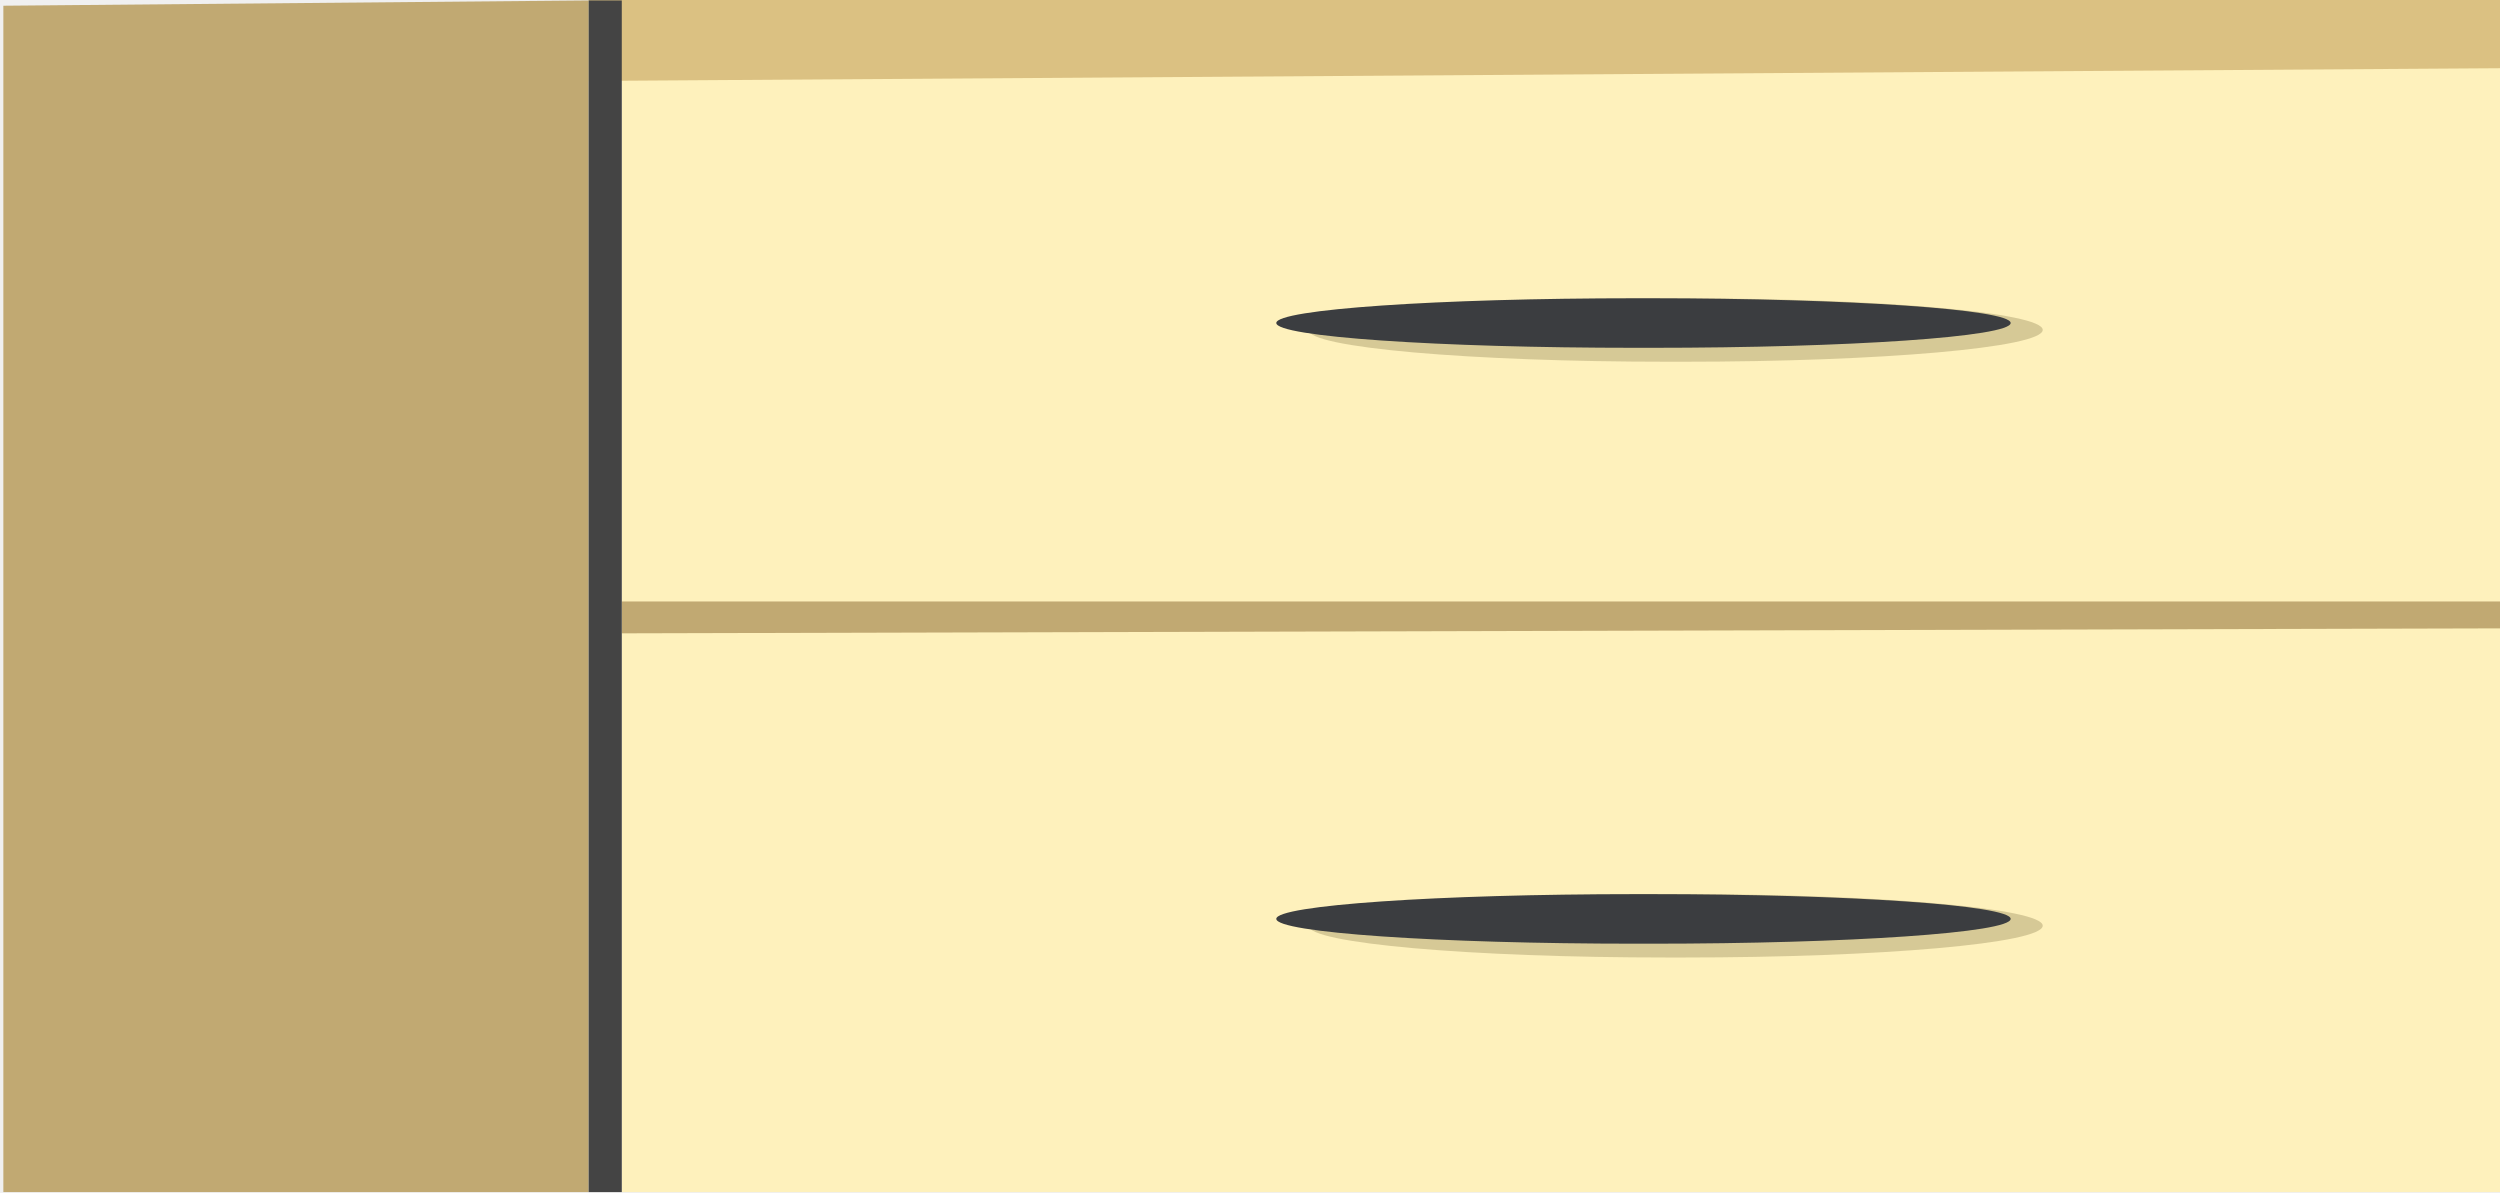
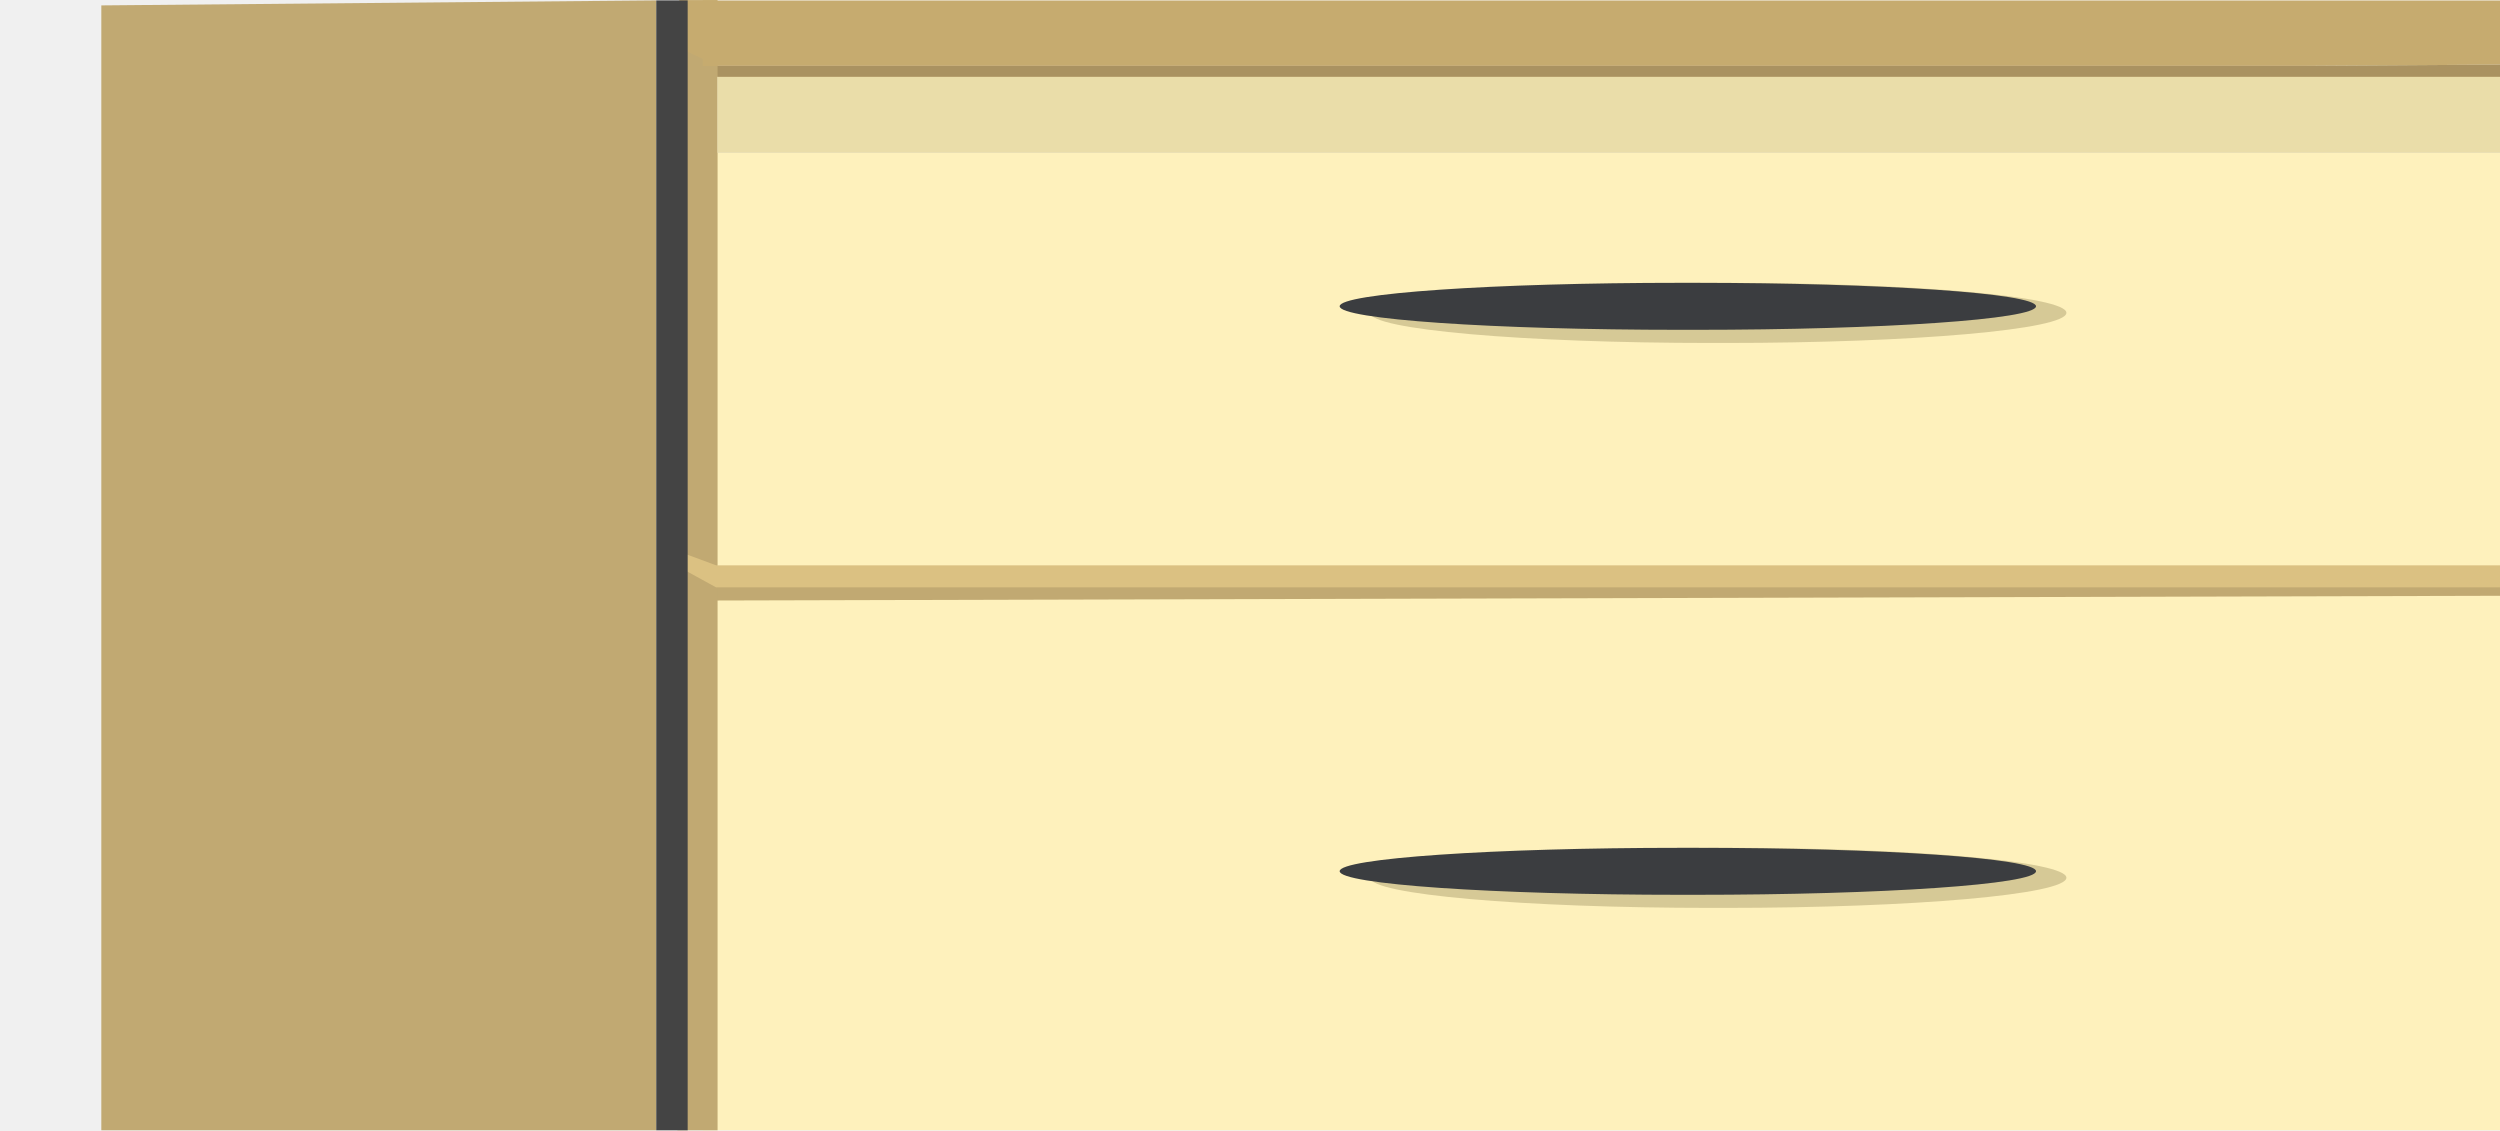
- <svg xmlns="http://www.w3.org/2000/svg" version="1.1" id="Layer_1" x="0px" y="0px" width="23.159px" height="11.043px" viewBox="0 0 23.159 11.043" enable-background="new 0 0 23.159 11.043" xml:space="preserve">
+ <svg xmlns="http://www.w3.org/2000/svg" version="1.1" id="Layer_1" x="0px" y="0px" width="160.68px" height="72.646px" viewBox="0 0 160.68 72.646" enable-background="new 0 0 160.68 72.646" xml:space="preserve">
  <g>
-     <polygon fill="#FEF1BC" points="5.76,0.004 5.76,5.523 5.76,11.043 23.159,11.043 23.159,5.523 23.159,0.004  " />
-     <path fill="#D6C996" d="M18.923,8.575c0,0.164-1.498,0.295-3.331,0.295h-0.14c-1.833,0-3.332-0.131-3.332-0.295   c0-0.161,1.499-0.292,3.332-0.292h0.14C17.425,8.283,18.923,8.415,18.923,8.575z" />
-     <path fill="#3B3D40" d="M18.626,8.512c0,0.128-1.498,0.23-3.331,0.23h-0.14c-1.833,0-3.332-0.103-3.332-0.23   c0-0.126,1.499-0.229,3.332-0.229h0.14C17.128,8.283,18.626,8.386,18.626,8.512z" />
+     <polygon fill="#FEF1BC" points="160.68,4.153 160.68,4.933 46.12,4.933 46.12,9.823 160.68,9.823 160.68,72.643 45.17,72.643    45.17,0.023 46.12,0.023 46.12,4.233 148.68,4.233  " />
+     <path fill="#D6C996" d="M132.812,56.412c0,1.079-9.854,1.94-21.92,1.94h-0.912c-12.064,0-21.92-0.861-21.92-1.94   c0-1.061,9.854-1.921,21.92-1.921h0.912C122.957,54.491,132.812,55.358,132.812,56.412z" />
+     <path fill="#3B3D40" d="M130.859,55.994c0,0.849-9.854,1.517-21.92,1.517h-0.912c-12.064,0-21.924-0.681-21.924-1.517   c0-0.828,9.858-1.503,21.924-1.503h0.912C121.003,54.491,130.859,55.166,130.859,55.994z" />
  </g>
-   <polygon fill="#C1A972" points="23.159,5.821 5.76,5.867 5.76,5.572 23.159,5.572 " />
-   <polyline fill="#C1A972" points="0.031,11.043 5.453,11.043 5.453,5.523 5.453,0.004 0.031,0.053 " />
+   <polygon fill="#C1A972" points="160.68,38.292 45.167,38.598 45.167,36.657 160.68,36.657 " />
+   <polyline fill="#C1A972" points="6.512,72.646 42.179,72.646 42.179,36.333 42.179,0.025 6.512,0.347 " />
  <g>
-     <path fill="#D6C996" d="M18.923,3.056c0,0.164-1.498,0.295-3.331,0.295h-0.14c-1.833,0-3.332-0.131-3.332-0.295   c0-0.161,1.499-0.292,3.332-0.292h0.14C17.425,2.764,18.923,2.895,18.923,3.056z" />
-     <path fill="#3B3D40" d="M18.626,2.992c0,0.128-1.498,0.23-3.331,0.23h-0.14c-1.833,0-3.332-0.103-3.332-0.23   c0-0.126,1.499-0.229,3.332-0.229h0.14C17.128,2.764,18.626,2.866,18.626,2.992z" />
+     <path fill="#D6C996" d="M132.812,20.105c0,1.076-9.854,1.938-21.92,1.938h-0.912c-12.064,0-21.92-0.862-21.92-1.938   c0-1.062,9.854-1.922,21.92-1.922h0.912C122.957,18.184,132.812,19.045,132.812,20.105z" />
+     <path fill="#3B3D40" d="M130.859,19.684c0,0.842-9.854,1.514-21.92,1.514h-0.912c-12.064,0-21.924-0.678-21.924-1.514   c0-0.828,9.858-1.507,21.924-1.507h0.912C121.003,18.184,130.859,18.855,130.859,19.684z" />
  </g>
-   <polygon fill="#DBC182" points="23.159,0.632 5.453,0.75 5.453,0 23.159,0 " />
-   <polygon fill="#444444" points="5.453,0.004 5.453,5.523 5.453,11.043 5.76,11.043 5.76,5.523 5.76,0.004 " />
+   <polygon fill="#C6AB6F" points="46.12,0.023 46.12,4.233 148.68,4.233 46.12,4.913 45.93,4.913 45.89,4.923 45.17,4.923   43.66,4.933 43.66,0.003 160.68,0.003 160.68,0.023 " />
+   <polygon fill="#C1A972" points="43.537,72.646 43.188,2.855 46.12,4.233 46.12,72.646 " />
+   <rect x="45.89" y="4.233" fill="#C1A972" width="115.21" height="0.7" />
+   <polygon fill="#DBC182" points="160.68,37.751 46.025,37.751 44.08,36.684 44.08,35.615 46.021,36.333 160.68,36.333 " />
+   <polygon fill="#444444" points="42.179,0.025 42.179,36.333 42.179,72.646 44.198,72.646 44.198,36.333 44.198,0.025 " />
+   <polygon fill="#C6AB6F" points="160.68,0.023 160.68,4.153 148.58,4.233 45.17,4.233 45.17,0.023 " />
+   <rect x="46.12" y="4.933" fill="#EADDA9" width="114.56" height="4.89" />
+   <polygon fill="#AA9261" points="160.68,4.153 160.68,4.933 46.12,4.933 46.12,4.233 148.68,4.233 " />
+   <rect x="46.12" y="0.003" fill="#FFFFFF" width="114.56" height="0.02" />
</svg>
